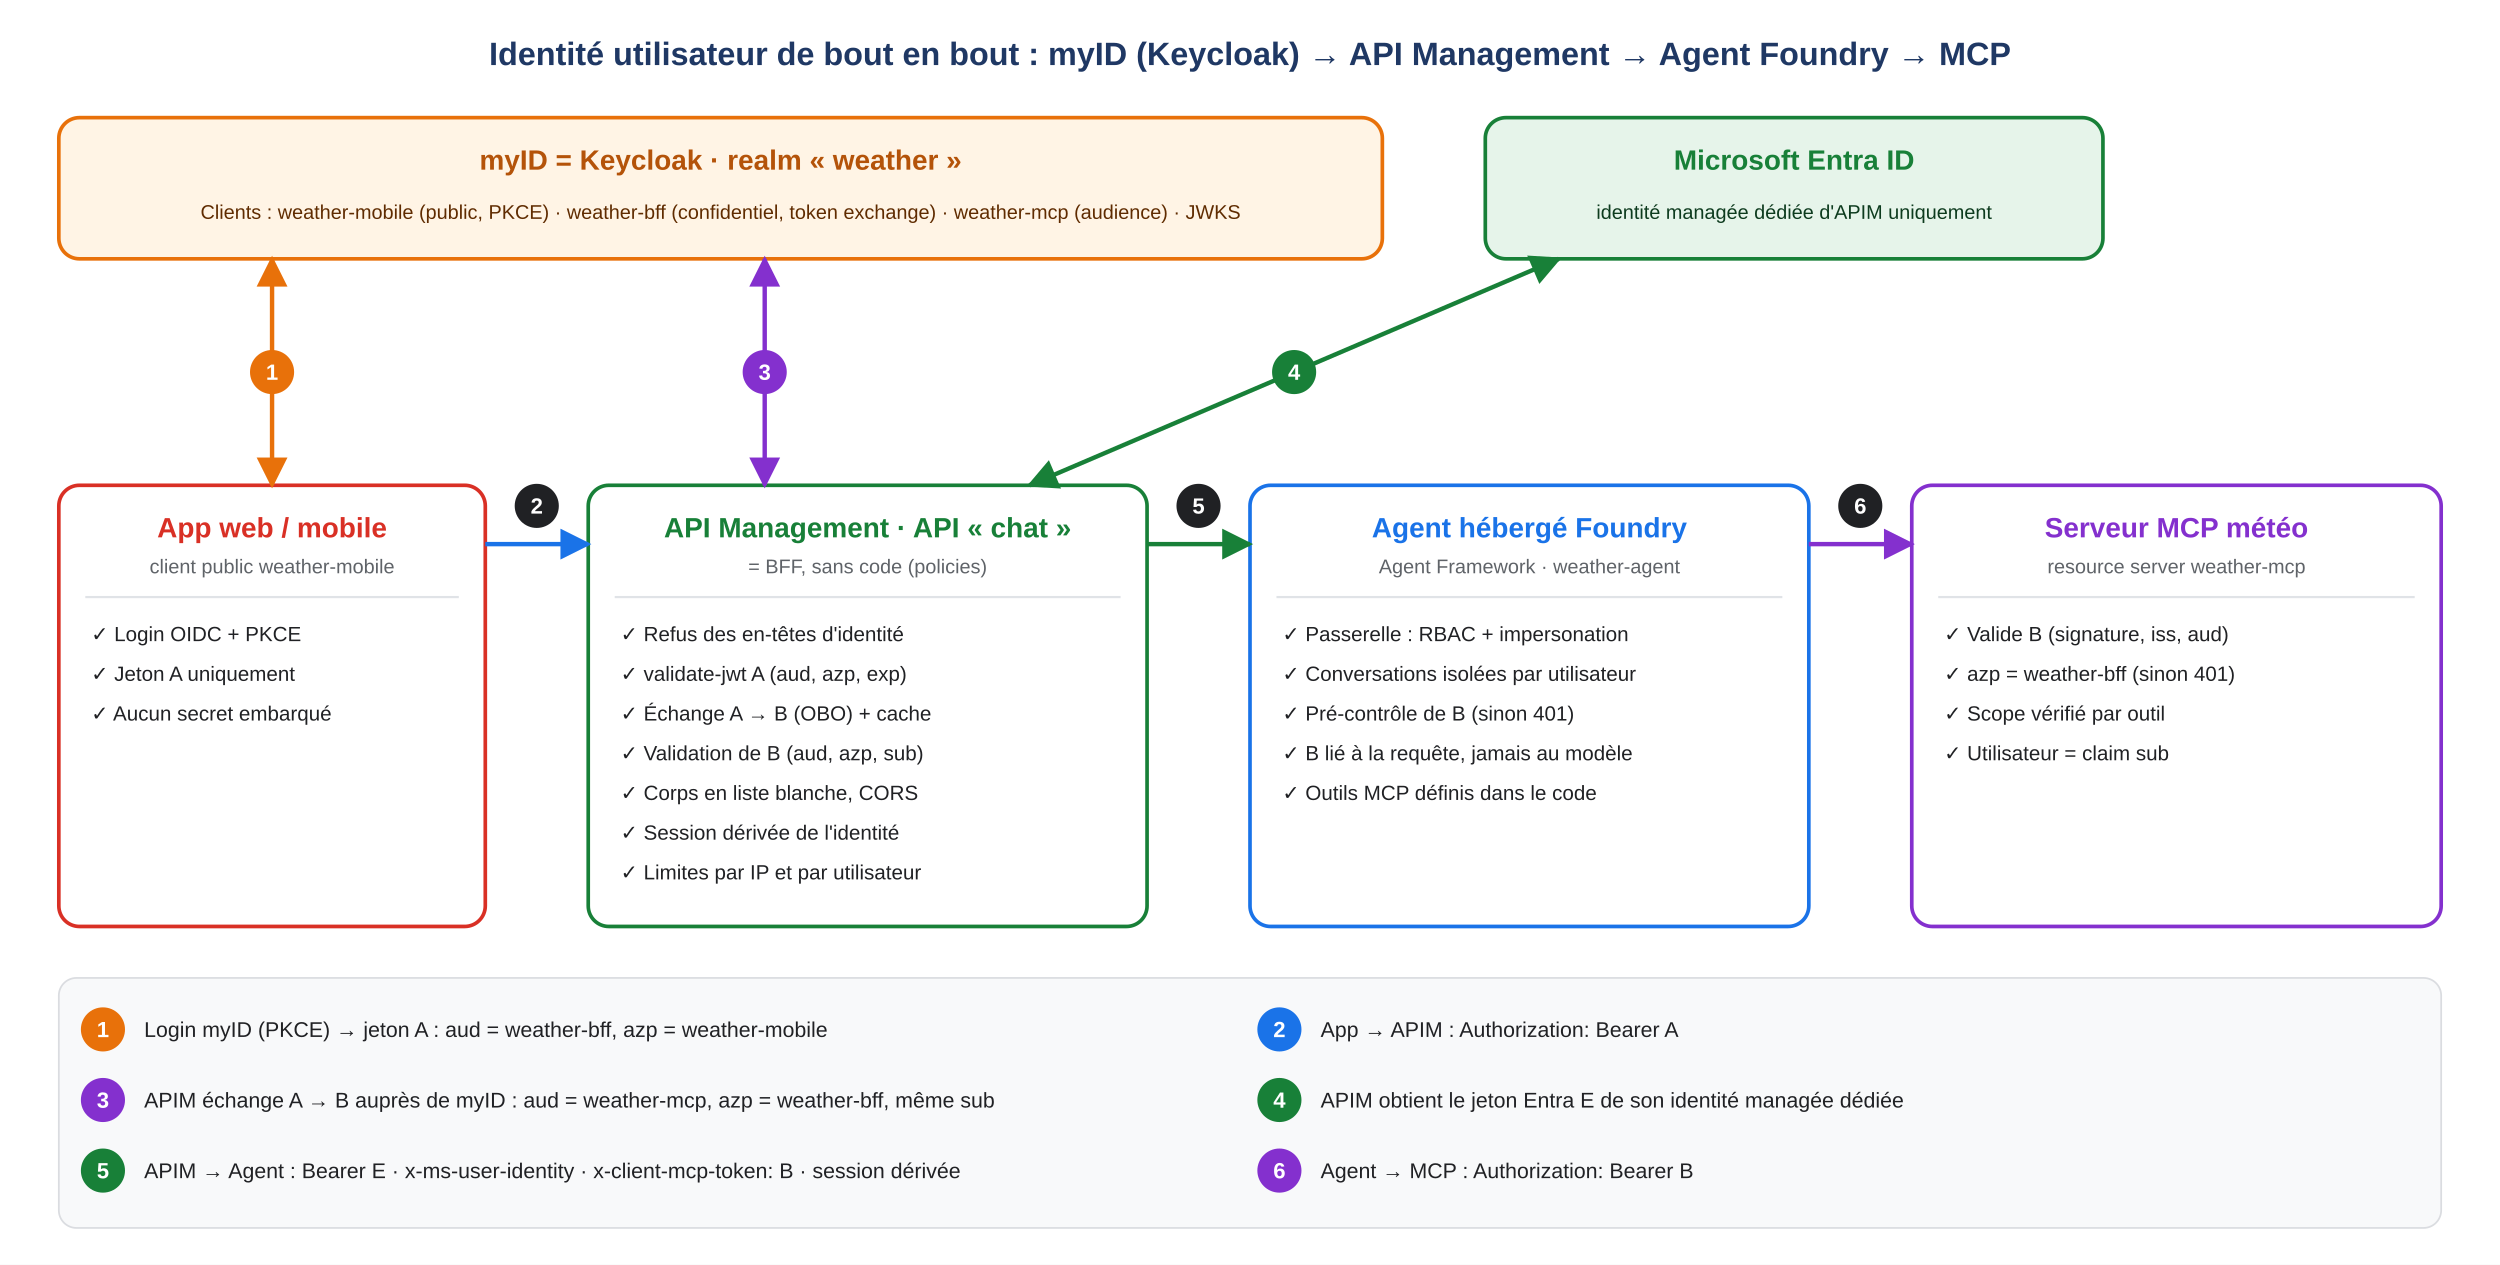
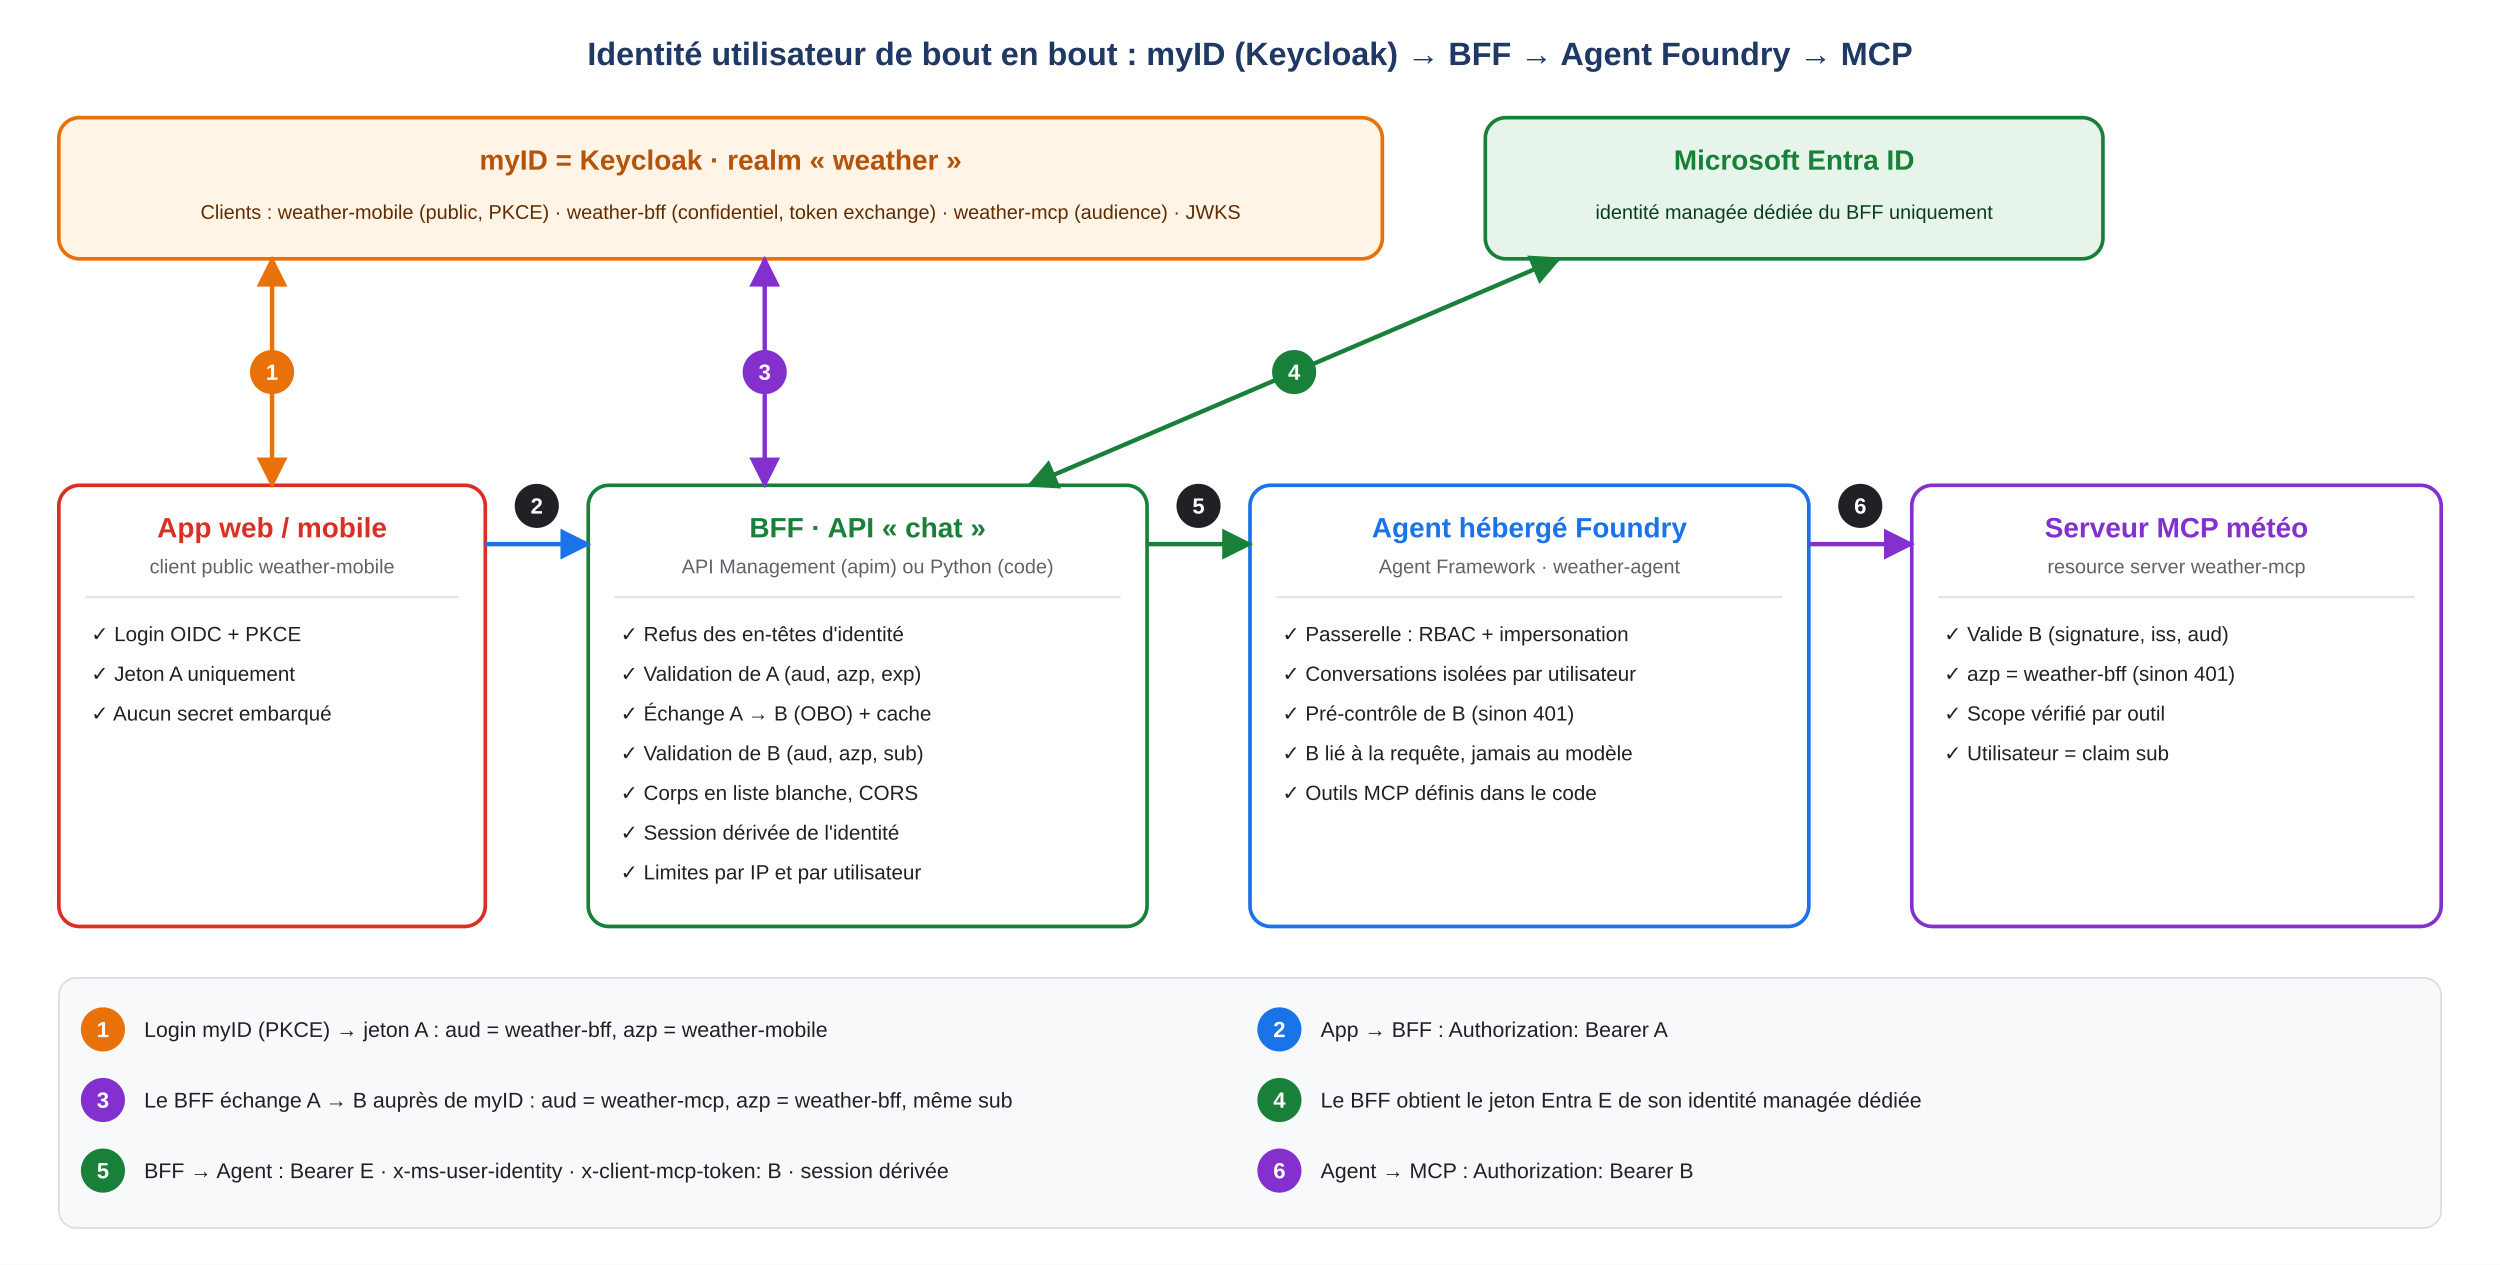
<svg xmlns="http://www.w3.org/2000/svg" width="1700" height="860" viewBox="0 0 1700 860">
  <defs>
    <marker id="arr" viewBox="0 0 10 10" refX="9" refY="5" markerWidth="7" markerHeight="7" orient="auto-start-reverse">
      <path d="M0,0 L10,5 L0,10 z" fill="context-stroke" />
    </marker>
  </defs>
  <rect width="1700" height="860" fill="#FFFFFF" />
  <text font-family="Arial, Helvetica, sans-serif" font-size="22" font-weight="bold" fill="#1F3864" text-anchor="middle" dominant-baseline="middle">
-     <tspan x="850.0" y="38.0">Identité utilisateur de bout en bout : myID (Keycloak) → API Management → Agent Foundry → MCP</tspan>
+     <tspan x="850.0" y="38.0">Identité utilisateur de bout en bout : myID (Keycloak) → BFF → Agent Foundry → MCP</tspan>
  </text>
  <rect x="40" y="80" width="900" height="96" rx="14" fill="#FFF4E5" stroke="#E8710A" stroke-width="2.5" />
  <text font-family="Arial, Helvetica, sans-serif" font-size="19" font-weight="bold" fill="#B45309" text-anchor="middle" dominant-baseline="middle">
    <tspan x="490" y="110.0">myID = Keycloak · realm « weather »</tspan>
  </text>
  <text font-family="Arial, Helvetica, sans-serif" font-size="13.5" font-weight="normal" fill="#5F2B00" text-anchor="middle" dominant-baseline="middle">
    <tspan x="490" y="145.0">Clients : weather-mobile (public, PKCE) · weather-bff (confidentiel, token exchange) · weather-mcp (audience) · JWKS</tspan>
  </text>
  <rect x="1010" y="80" width="420" height="96" rx="14" fill="#E6F4EA" stroke="#188038" stroke-width="2.5" />
  <text font-family="Arial, Helvetica, sans-serif" font-size="19" font-weight="bold" fill="#188038" text-anchor="middle" dominant-baseline="middle">
    <tspan x="1220" y="110.0">Microsoft Entra ID</tspan>
  </text>
  <text font-family="Arial, Helvetica, sans-serif" font-size="13.5" font-weight="normal" fill="#0D3B1E" text-anchor="middle" dominant-baseline="middle">
-     <tspan x="1220" y="145.0">identité managée dédiée d'APIM uniquement</tspan>
+     <tspan x="1220" y="145.0">identité managée dédiée du BFF uniquement</tspan>
  </text>
  <rect x="40" y="330" width="290" height="300" rx="14" fill="#FFFFFF" stroke="#D93025" stroke-width="2.5" />
  <text font-family="Arial, Helvetica, sans-serif" font-size="19" font-weight="bold" fill="#D93025" text-anchor="middle" dominant-baseline="middle">
    <tspan x="185.0" y="360.0">App web / mobile</tspan>
  </text>
  <text font-family="Arial, Helvetica, sans-serif" font-size="13.5" font-weight="normal" fill="#5F6368" text-anchor="middle" dominant-baseline="middle">
    <tspan x="185.0" y="386.0">client public weather-mobile</tspan>
  </text>
  <line x1="58" y1="406" x2="312" y2="406" stroke="#E0E3E7" stroke-width="1.5" />
  <text font-family="Arial, Helvetica, sans-serif" font-size="14" font-weight="normal" fill="#202124" text-anchor="start" dominant-baseline="middle">
    <tspan x="62" y="432.0">✓  Login OIDC + PKCE</tspan>
  </text>
  <text font-family="Arial, Helvetica, sans-serif" font-size="14" font-weight="normal" fill="#202124" text-anchor="start" dominant-baseline="middle">
    <tspan x="62" y="459.0">✓  Jeton A uniquement</tspan>
  </text>
  <text font-family="Arial, Helvetica, sans-serif" font-size="14" font-weight="normal" fill="#202124" text-anchor="start" dominant-baseline="middle">
    <tspan x="62" y="486.0">✓  Aucun secret embarqué</tspan>
  </text>
  <rect x="400" y="330" width="380" height="300" rx="14" fill="#FFFFFF" stroke="#188038" stroke-width="2.5" />
  <text font-family="Arial, Helvetica, sans-serif" font-size="19" font-weight="bold" fill="#188038" text-anchor="middle" dominant-baseline="middle">
-     <tspan x="590.0" y="360.0">API Management · API « chat »</tspan>
+     <tspan x="590.0" y="360.0">BFF · API « chat »</tspan>
  </text>
  <text font-family="Arial, Helvetica, sans-serif" font-size="13.5" font-weight="normal" fill="#5F6368" text-anchor="middle" dominant-baseline="middle">
-     <tspan x="590.0" y="386.0">= BFF, sans code (policies)</tspan>
+     <tspan x="590.0" y="386.0">API Management (apim) ou Python (code)</tspan>
  </text>
  <line x1="418" y1="406" x2="762" y2="406" stroke="#E0E3E7" stroke-width="1.5" />
  <text font-family="Arial, Helvetica, sans-serif" font-size="14" font-weight="normal" fill="#202124" text-anchor="start" dominant-baseline="middle">
    <tspan x="422" y="432.0">✓  Refus des en-têtes d'identité</tspan>
  </text>
  <text font-family="Arial, Helvetica, sans-serif" font-size="14" font-weight="normal" fill="#202124" text-anchor="start" dominant-baseline="middle">
-     <tspan x="422" y="459.0">✓  validate-jwt A (aud, azp, exp)</tspan>
+     <tspan x="422" y="459.0">✓  Validation de A (aud, azp, exp)</tspan>
  </text>
  <text font-family="Arial, Helvetica, sans-serif" font-size="14" font-weight="normal" fill="#202124" text-anchor="start" dominant-baseline="middle">
    <tspan x="422" y="486.0">✓  Échange A → B (OBO) + cache</tspan>
  </text>
  <text font-family="Arial, Helvetica, sans-serif" font-size="14" font-weight="normal" fill="#202124" text-anchor="start" dominant-baseline="middle">
    <tspan x="422" y="513.0">✓  Validation de B (aud, azp, sub)</tspan>
  </text>
  <text font-family="Arial, Helvetica, sans-serif" font-size="14" font-weight="normal" fill="#202124" text-anchor="start" dominant-baseline="middle">
    <tspan x="422" y="540.0">✓  Corps en liste blanche, CORS</tspan>
  </text>
  <text font-family="Arial, Helvetica, sans-serif" font-size="14" font-weight="normal" fill="#202124" text-anchor="start" dominant-baseline="middle">
    <tspan x="422" y="567.0">✓  Session dérivée de l'identité</tspan>
  </text>
  <text font-family="Arial, Helvetica, sans-serif" font-size="14" font-weight="normal" fill="#202124" text-anchor="start" dominant-baseline="middle">
    <tspan x="422" y="594.0">✓  Limites par IP et par utilisateur</tspan>
  </text>
  <rect x="850" y="330" width="380" height="300" rx="14" fill="#FFFFFF" stroke="#1A73E8" stroke-width="2.5" />
  <text font-family="Arial, Helvetica, sans-serif" font-size="19" font-weight="bold" fill="#1A73E8" text-anchor="middle" dominant-baseline="middle">
    <tspan x="1040.0" y="360.0">Agent hébergé Foundry</tspan>
  </text>
  <text font-family="Arial, Helvetica, sans-serif" font-size="13.5" font-weight="normal" fill="#5F6368" text-anchor="middle" dominant-baseline="middle">
    <tspan x="1040.0" y="386.0">Agent Framework · weather-agent</tspan>
  </text>
  <line x1="868" y1="406" x2="1212" y2="406" stroke="#E0E3E7" stroke-width="1.5" />
  <text font-family="Arial, Helvetica, sans-serif" font-size="14" font-weight="normal" fill="#202124" text-anchor="start" dominant-baseline="middle">
    <tspan x="872" y="432.0">✓  Passerelle : RBAC + impersonation</tspan>
  </text>
  <text font-family="Arial, Helvetica, sans-serif" font-size="14" font-weight="normal" fill="#202124" text-anchor="start" dominant-baseline="middle">
    <tspan x="872" y="459.0">✓  Conversations isolées par utilisateur</tspan>
  </text>
  <text font-family="Arial, Helvetica, sans-serif" font-size="14" font-weight="normal" fill="#202124" text-anchor="start" dominant-baseline="middle">
    <tspan x="872" y="486.0">✓  Pré-contrôle de B (sinon 401)</tspan>
  </text>
  <text font-family="Arial, Helvetica, sans-serif" font-size="14" font-weight="normal" fill="#202124" text-anchor="start" dominant-baseline="middle">
    <tspan x="872" y="513.0">✓  B lié à la requête, jamais au modèle</tspan>
  </text>
  <text font-family="Arial, Helvetica, sans-serif" font-size="14" font-weight="normal" fill="#202124" text-anchor="start" dominant-baseline="middle">
    <tspan x="872" y="540.0">✓  Outils MCP définis dans le code</tspan>
  </text>
  <rect x="1300" y="330" width="360" height="300" rx="14" fill="#FFFFFF" stroke="#8430CE" stroke-width="2.5" />
  <text font-family="Arial, Helvetica, sans-serif" font-size="19" font-weight="bold" fill="#8430CE" text-anchor="middle" dominant-baseline="middle">
    <tspan x="1480.0" y="360.0">Serveur MCP météo</tspan>
  </text>
  <text font-family="Arial, Helvetica, sans-serif" font-size="13.5" font-weight="normal" fill="#5F6368" text-anchor="middle" dominant-baseline="middle">
    <tspan x="1480.0" y="386.0">resource server weather-mcp</tspan>
  </text>
  <line x1="1318" y1="406" x2="1642" y2="406" stroke="#E0E3E7" stroke-width="1.5" />
  <text font-family="Arial, Helvetica, sans-serif" font-size="14" font-weight="normal" fill="#202124" text-anchor="start" dominant-baseline="middle">
    <tspan x="1322" y="432.0">✓  Valide B (signature, iss, aud)</tspan>
  </text>
  <text font-family="Arial, Helvetica, sans-serif" font-size="14" font-weight="normal" fill="#202124" text-anchor="start" dominant-baseline="middle">
    <tspan x="1322" y="459.0">✓  azp = weather-bff (sinon 401)</tspan>
  </text>
  <text font-family="Arial, Helvetica, sans-serif" font-size="14" font-weight="normal" fill="#202124" text-anchor="start" dominant-baseline="middle">
    <tspan x="1322" y="486.0">✓  Scope vérifié par outil</tspan>
  </text>
  <text font-family="Arial, Helvetica, sans-serif" font-size="14" font-weight="normal" fill="#202124" text-anchor="start" dominant-baseline="middle">
    <tspan x="1322" y="513.0">✓  Utilisateur = claim sub</tspan>
  </text>
  <line x1="330" y1="370" x2="400" y2="370" stroke="#1A73E8" stroke-width="3" marker-end="url(#arr)" />
  <circle cx="365" cy="344" r="15" fill="#202124" />
  <text font-family="Arial, Helvetica, sans-serif" font-size="15" font-weight="bold" fill="#FFFFFF" text-anchor="middle" dominant-baseline="middle">
    <tspan x="365" y="345.0">2</tspan>
  </text>
  <line x1="780" y1="370" x2="850" y2="370" stroke="#188038" stroke-width="3" marker-end="url(#arr)" />
  <circle cx="815" cy="344" r="15" fill="#202124" />
  <text font-family="Arial, Helvetica, sans-serif" font-size="15" font-weight="bold" fill="#FFFFFF" text-anchor="middle" dominant-baseline="middle">
    <tspan x="815" y="345.0">5</tspan>
  </text>
  <line x1="1230" y1="370" x2="1300" y2="370" stroke="#8430CE" stroke-width="3" marker-end="url(#arr)" />
  <circle cx="1265" cy="344" r="15" fill="#202124" />
  <text font-family="Arial, Helvetica, sans-serif" font-size="15" font-weight="bold" fill="#FFFFFF" text-anchor="middle" dominant-baseline="middle">
    <tspan x="1265" y="345.0">6</tspan>
  </text>
  <line x1="185" y1="330" x2="185" y2="176" stroke="#E8710A" stroke-width="3" marker-end="url(#arr)" marker-start="url(#arr)" />
  <circle cx="185" cy="253" r="15" fill="#E8710A" />
  <text font-family="Arial, Helvetica, sans-serif" font-size="15" font-weight="bold" fill="#FFFFFF" text-anchor="middle" dominant-baseline="middle">
    <tspan x="185" y="254.0">1</tspan>
  </text>
  <line x1="520" y1="330" x2="520" y2="176" stroke="#8430CE" stroke-width="3" marker-end="url(#arr)" marker-start="url(#arr)" />
  <circle cx="520" cy="253" r="15" fill="#8430CE" />
  <text font-family="Arial, Helvetica, sans-serif" font-size="15" font-weight="bold" fill="#FFFFFF" text-anchor="middle" dominant-baseline="middle">
    <tspan x="520" y="254.0">3</tspan>
  </text>
  <line x1="700" y1="330" x2="1060" y2="176" stroke="#188038" stroke-width="3" marker-end="url(#arr)" marker-start="url(#arr)" />
  <circle cx="880" cy="253" r="15" fill="#188038" />
  <text font-family="Arial, Helvetica, sans-serif" font-size="15" font-weight="bold" fill="#FFFFFF" text-anchor="middle" dominant-baseline="middle">
    <tspan x="880" y="254.0">4</tspan>
  </text>
  <rect x="40" y="665" width="1620" height="170" rx="12" fill="#F8F9FA" stroke="#DADCE0" stroke-width="1.2" />
  <circle cx="70" cy="700" r="15" fill="#E8710A" />
  <text font-family="Arial, Helvetica, sans-serif" font-size="15" font-weight="bold" fill="#FFFFFF" text-anchor="middle" dominant-baseline="middle">
    <tspan x="70" y="701.0">1</tspan>
  </text>
  <text font-family="Arial, Helvetica, sans-serif" font-size="14.5" font-weight="normal" fill="#202124" text-anchor="start" dominant-baseline="middle">
    <tspan x="98" y="701.0">Login myID (PKCE) → jeton A : aud = weather-bff, azp = weather-mobile</tspan>
  </text>
  <circle cx="870" cy="700" r="15" fill="#1A73E8" />
  <text font-family="Arial, Helvetica, sans-serif" font-size="15" font-weight="bold" fill="#FFFFFF" text-anchor="middle" dominant-baseline="middle">
    <tspan x="870" y="701.0">2</tspan>
  </text>
  <text font-family="Arial, Helvetica, sans-serif" font-size="14.5" font-weight="normal" fill="#202124" text-anchor="start" dominant-baseline="middle">
-     <tspan x="898" y="701.0">App → APIM : Authorization: Bearer A</tspan>
+     <tspan x="898" y="701.0">App → BFF : Authorization: Bearer A</tspan>
  </text>
  <circle cx="70" cy="748" r="15" fill="#8430CE" />
  <text font-family="Arial, Helvetica, sans-serif" font-size="15" font-weight="bold" fill="#FFFFFF" text-anchor="middle" dominant-baseline="middle">
    <tspan x="70" y="749.0">3</tspan>
  </text>
  <text font-family="Arial, Helvetica, sans-serif" font-size="14.5" font-weight="normal" fill="#202124" text-anchor="start" dominant-baseline="middle">
-     <tspan x="98" y="749.0">APIM échange A → B auprès de myID : aud = weather-mcp, azp = weather-bff, même sub</tspan>
+     <tspan x="98" y="749.0">Le BFF échange A → B auprès de myID : aud = weather-mcp, azp = weather-bff, même sub</tspan>
  </text>
  <circle cx="870" cy="748" r="15" fill="#188038" />
  <text font-family="Arial, Helvetica, sans-serif" font-size="15" font-weight="bold" fill="#FFFFFF" text-anchor="middle" dominant-baseline="middle">
    <tspan x="870" y="749.0">4</tspan>
  </text>
  <text font-family="Arial, Helvetica, sans-serif" font-size="14.5" font-weight="normal" fill="#202124" text-anchor="start" dominant-baseline="middle">
-     <tspan x="898" y="749.0">APIM obtient le jeton Entra E de son identité managée dédiée</tspan>
+     <tspan x="898" y="749.0">Le BFF obtient le jeton Entra E de son identité managée dédiée</tspan>
  </text>
  <circle cx="70" cy="796" r="15" fill="#188038" />
  <text font-family="Arial, Helvetica, sans-serif" font-size="15" font-weight="bold" fill="#FFFFFF" text-anchor="middle" dominant-baseline="middle">
    <tspan x="70" y="797.0">5</tspan>
  </text>
  <text font-family="Arial, Helvetica, sans-serif" font-size="14.5" font-weight="normal" fill="#202124" text-anchor="start" dominant-baseline="middle">
-     <tspan x="98" y="797.0">APIM → Agent : Bearer E · x-ms-user-identity · x-client-mcp-token: B · session dérivée</tspan>
+     <tspan x="98" y="797.0">BFF → Agent : Bearer E · x-ms-user-identity · x-client-mcp-token: B · session dérivée</tspan>
  </text>
  <circle cx="870" cy="796" r="15" fill="#8430CE" />
  <text font-family="Arial, Helvetica, sans-serif" font-size="15" font-weight="bold" fill="#FFFFFF" text-anchor="middle" dominant-baseline="middle">
    <tspan x="870" y="797.0">6</tspan>
  </text>
  <text font-family="Arial, Helvetica, sans-serif" font-size="14.5" font-weight="normal" fill="#202124" text-anchor="start" dominant-baseline="middle">
    <tspan x="898" y="797.0">Agent → MCP : Authorization: Bearer B</tspan>
  </text>
</svg>
